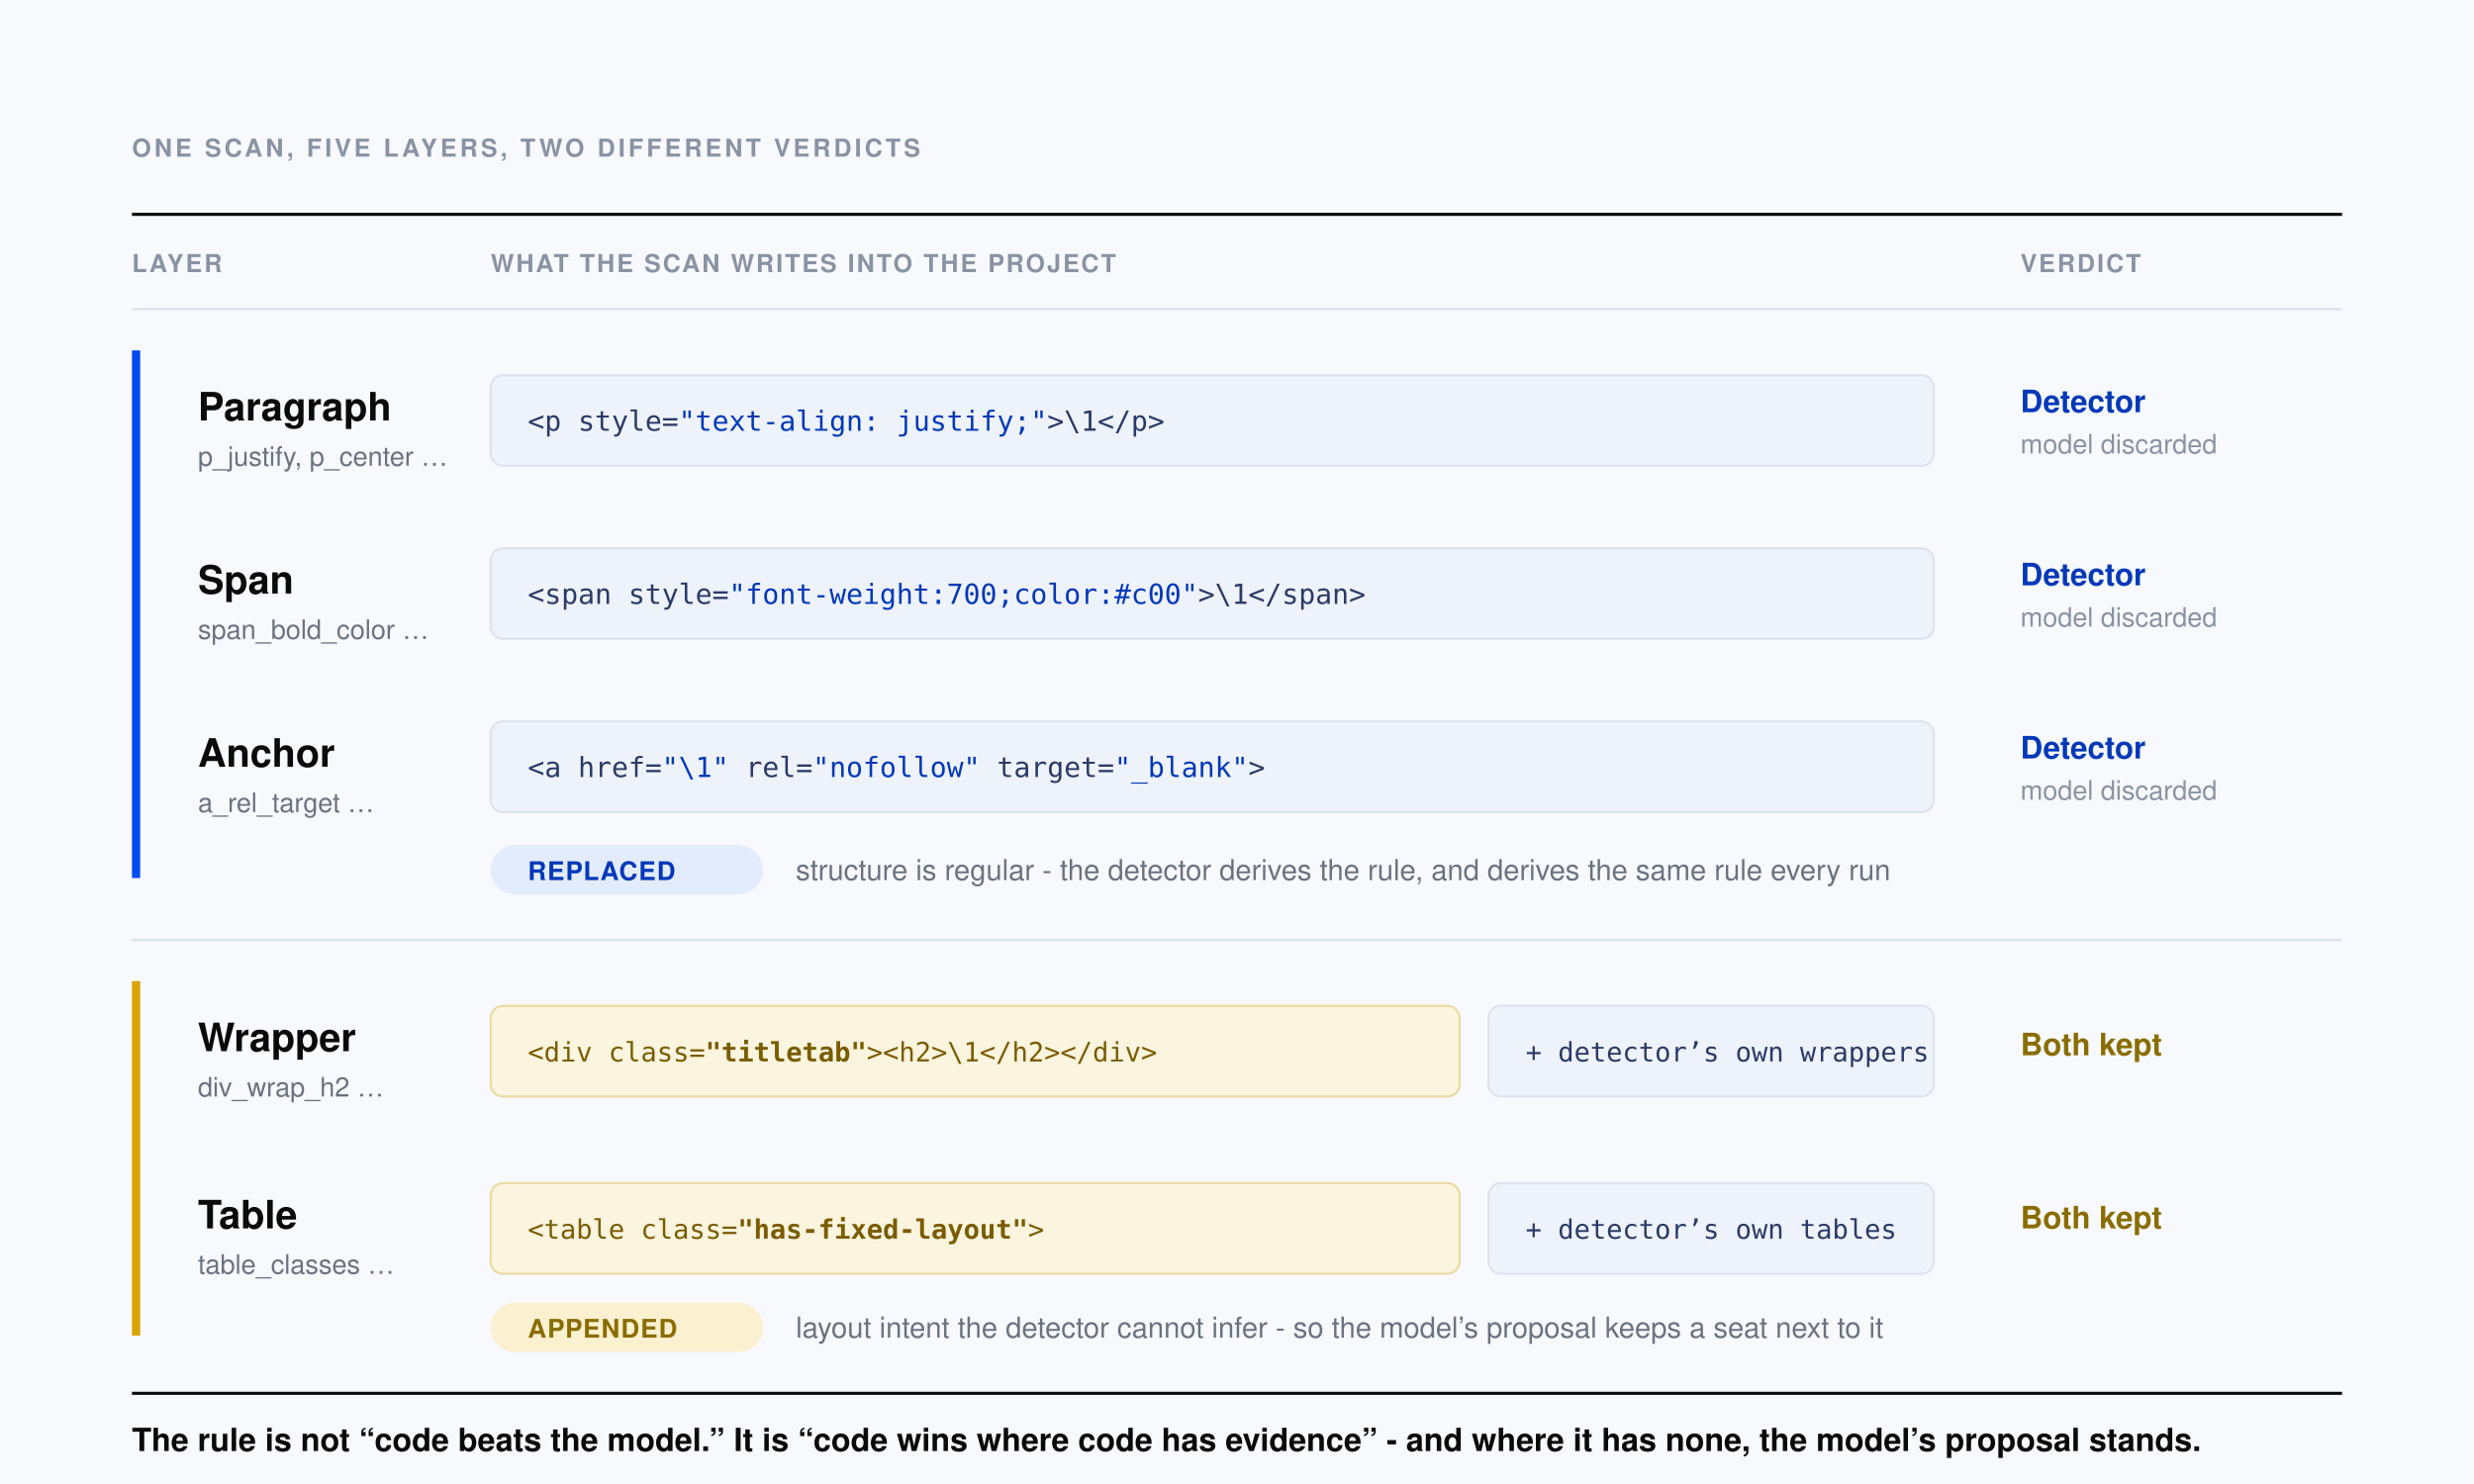
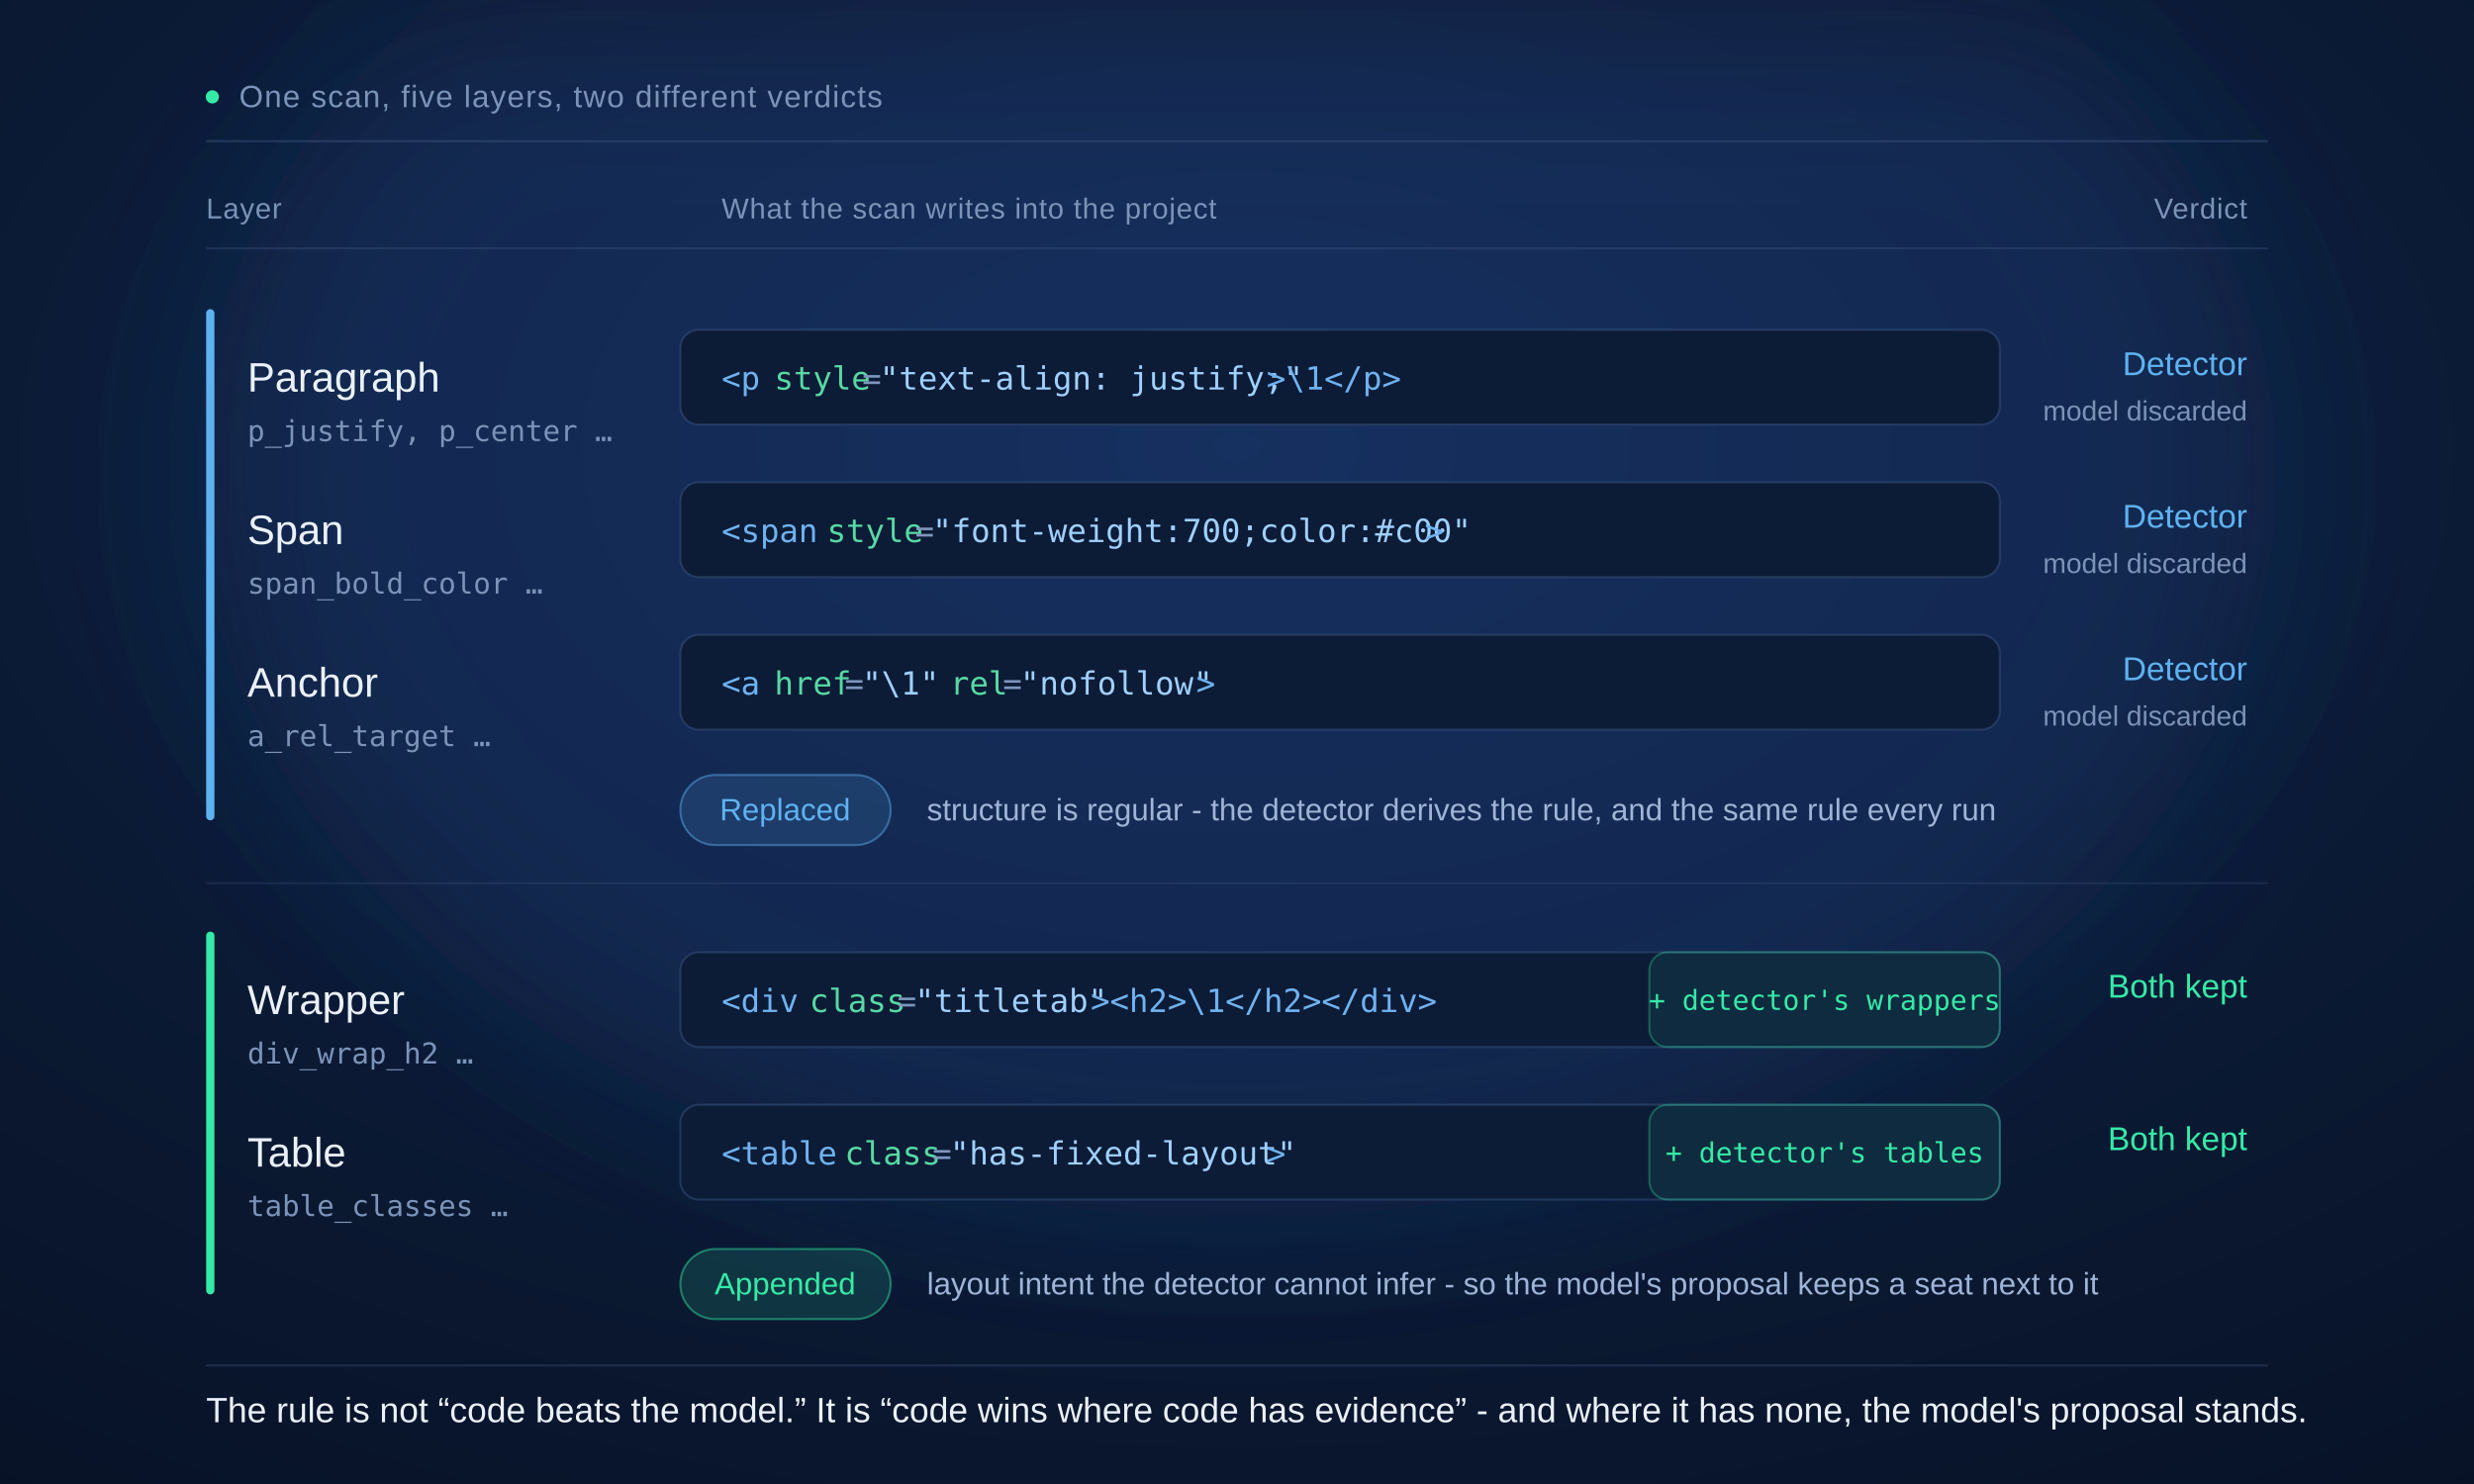
- <svg xmlns="http://www.w3.org/2000/svg" viewBox="0 0 1200 720" role="img" aria-label="Five HTML layers of a scan. Paragraph, span and anchor rules are replaced by the deterministic detector; wrapper and table rules keep the model's proposal alongside the detector's." font-family="Helvetica Neue, Helvetica, Arial, sans-serif">
+ <svg xmlns="http://www.w3.org/2000/svg" viewBox="0 0 1200 720" font-family="Segoe UI, Helvetica Neue, Arial, sans-serif">
  <defs>
-     <style>
-       .mono { font-family: ui-monospace, SFMono-Regular, Menlo, Consolas, monospace; }
-     </style>
+     <radialGradient id="fbg" cx="0.5" cy="0.30" r="1.05">
+       <stop offset="0" stop-color="#12294F" />
+       <stop offset="0.5" stop-color="#0B1A34" />
+       <stop offset="1" stop-color="#060E20" />
+     </radialGradient>
+     <linearGradient id="panel" x1="0" y1="0" x2="0.3" y2="1">
+       <stop offset="0" stop-color="#132848" stop-opacity="0.9" />
+       <stop offset="1" stop-color="#0C1B34" stop-opacity="0.9" />
+     </linearGradient>
+     <linearGradient id="ptop" x1="0" y1="0" x2="0" y2="1">
+       <stop offset="0" stop-color="#FFFFFF" stop-opacity="0.06" />
+       <stop offset="1" stop-color="#FFFFFF" stop-opacity="0" />
+     </linearGradient>
+     <linearGradient id="edtop" x1="0" y1="0" x2="0" y2="1">
+       <stop offset="0" stop-color="#20365C" />
+       <stop offset="1" stop-color="#16294A" />
+     </linearGradient>
+     <linearGradient id="grn" x1="0" y1="0" x2="1" y2="1">
+       <stop offset="0" stop-color="#2AC6F0" />
+       <stop offset="0.55" stop-color="#2E8FEE" />
+       <stop offset="1" stop-color="#35EAA6" />
+     </linearGradient>
+     <filter id="psh" x="-30%" y="-30%" width="160%" height="180%">
+       <feDropShadow dx="0" dy="14" stdDeviation="22" flood-color="#03060F" flood-opacity="0.5" />
+     </filter>
+     <filter id="fsoft" x="-70%" y="-70%" width="240%" height="240%">
+       <feGaussianBlur stdDeviation="46" />
+     </filter>
+     <filter id="fglow" x="-80%" y="-80%" width="260%" height="260%">
+       <feGaussianBlur stdDeviation="5" />
+     </filter>
  </defs>
-   <rect width="1200" height="720" fill="#F7F9FC" />
-   <text x="64" y="76" font-size="12" font-weight="700" fill="#8A93A3" letter-spacing="1.5">ONE SCAN, FIVE LAYERS, TWO DIFFERENT VERDICTS</text>
-   <line x1="64" y1="104" x2="1136" y2="104" stroke="#0A0A0A" stroke-width="1.5" />
-   <text x="64" y="132" font-size="12" font-weight="700" fill="#8A93A3" letter-spacing="1">LAYER</text>
-   <text x="238" y="132" font-size="12" font-weight="700" fill="#8A93A3" letter-spacing="1">WHAT THE SCAN WRITES INTO THE PROJECT</text>
-   <text x="980" y="132" font-size="12" font-weight="700" fill="#8A93A3" letter-spacing="1">VERDICT</text>
-   <line x1="64" y1="150" x2="1136" y2="150" stroke="#DDE3EC" stroke-width="1.25" />
-   <rect x="64" y="170" width="4" height="256" fill="#004AEF" />
-   <text x="96" y="204" font-size="19" font-weight="700" fill="#0A0A0A">Paragraph</text>
-   <text x="96" y="226" font-size="13" fill="#6B7280">p_justify, p_center …</text>
-   <rect x="238" y="182" width="700" height="44" rx="6" fill="#EEF2FA" stroke="#DDE3EC" stroke-width="1" />
-   <text x="256" y="209" class="mono" font-size="13.5" fill="#2B3A67">&lt;p style=<tspan fill="#0038B8">"text-align: justify;"</tspan>&gt;\1&lt;/p&gt;</text>
-   <text x="980" y="200" font-size="15" font-weight="700" fill="#0038B8">Detector</text>
-   <text x="980" y="220" font-size="13" fill="#8A93A3">model discarded</text>
-   <text x="96" y="288" font-size="19" font-weight="700" fill="#0A0A0A">Span</text>
-   <text x="96" y="310" font-size="13" fill="#6B7280">span_bold_color …</text>
-   <rect x="238" y="266" width="700" height="44" rx="6" fill="#EEF2FA" stroke="#DDE3EC" stroke-width="1" />
-   <text x="256" y="293" class="mono" font-size="13.5" fill="#2B3A67">&lt;span style=<tspan fill="#0038B8">"font-weight:700;color:#c00"</tspan>&gt;\1&lt;/span&gt;</text>
-   <text x="980" y="284" font-size="15" font-weight="700" fill="#0038B8">Detector</text>
-   <text x="980" y="304" font-size="13" fill="#8A93A3">model discarded</text>
-   <text x="96" y="372" font-size="19" font-weight="700" fill="#0A0A0A">Anchor</text>
-   <text x="96" y="394" font-size="13" fill="#6B7280">a_rel_target …</text>
-   <rect x="238" y="350" width="700" height="44" rx="6" fill="#EEF2FA" stroke="#DDE3EC" stroke-width="1" />
-   <text x="256" y="377" class="mono" font-size="13.5" fill="#2B3A67">&lt;a href=<tspan fill="#0038B8">"\1"</tspan> rel=<tspan fill="#0038B8">"nofollow"</tspan> target=<tspan fill="#0038B8">"_blank"</tspan>&gt;</text>
-   <text x="980" y="368" font-size="15" font-weight="700" fill="#0038B8">Detector</text>
-   <text x="980" y="388" font-size="13" fill="#8A93A3">model discarded</text>
-   <rect x="238" y="410" width="132" height="24" rx="12" fill="#E3ECFD" />
-   <text x="256" y="427" font-size="12.5" font-weight="700" fill="#0038B8" letter-spacing="0.5">REPLACED</text>
-   <text x="386" y="427" font-size="14" fill="#6B7280">structure is regular - the detector derives the rule, and derives the same rule every run</text>
-   <line x1="64" y1="456" x2="1136" y2="456" stroke="#DDE3EC" stroke-width="1.25" />
-   <rect x="64" y="476" width="4" height="172" fill="#D9A400" />
-   <text x="96" y="510" font-size="19" font-weight="700" fill="#0A0A0A">Wrapper</text>
-   <text x="96" y="532" font-size="13" fill="#6B7280">div_wrap_h2 …</text>
-   <rect x="238" y="488" width="470" height="44" rx="6" fill="#FBF4DE" stroke="#EBD9A0" stroke-width="1" />
-   <text x="256" y="515" class="mono" font-size="13" fill="#7A5C00">&lt;div class=<tspan font-weight="700">"titletab"</tspan>&gt;&lt;h2&gt;\1&lt;/h2&gt;&lt;/div&gt;</text>
-   <rect x="722" y="488" width="216" height="44" rx="6" fill="#EEF2FA" stroke="#DDE3EC" stroke-width="1" />
-   <text x="740" y="515" class="mono" font-size="13" fill="#2B3A67">+ detector’s own wrappers</text>
-   <text x="980" y="512" font-size="15" font-weight="700" fill="#8A6D00">Both kept</text>
-   <text x="96" y="596" font-size="19" font-weight="700" fill="#0A0A0A">Table</text>
-   <text x="96" y="618" font-size="13" fill="#6B7280">table_classes …</text>
-   <rect x="238" y="574" width="470" height="44" rx="6" fill="#FBF4DE" stroke="#EBD9A0" stroke-width="1" />
-   <text x="256" y="601" class="mono" font-size="13" fill="#7A5C00">&lt;table class=<tspan font-weight="700">"has-fixed-layout"</tspan>&gt;</text>
-   <rect x="722" y="574" width="216" height="44" rx="6" fill="#EEF2FA" stroke="#DDE3EC" stroke-width="1" />
-   <text x="740" y="601" class="mono" font-size="13" fill="#2B3A67">+ detector’s own tables</text>
-   <text x="980" y="596" font-size="15" font-weight="700" fill="#8A6D00">Both kept</text>
-   <rect x="238" y="632" width="132" height="24" rx="12" fill="#FBF0D0" />
-   <text x="256" y="649" font-size="12.5" font-weight="700" fill="#8A6D00" letter-spacing="0.5">APPENDED</text>
-   <text x="386" y="649" font-size="14" fill="#6B7280">layout intent the detector cannot infer - so the model’s proposal keeps a seat next to it</text>
-   <line x1="64" y1="676" x2="1136" y2="676" stroke="#0A0A0A" stroke-width="1.5" />
-   <text x="64" y="704" font-size="15.5" font-weight="700" fill="#0A0A0A">The rule is not “code beats the model.” It is “code wins where code has evidence” - and where it has none, the model’s proposal stands.</text>
+   <rect width="1200" height="720" fill="url(#fbg)" />
+   <ellipse cx="600.0" cy="230.4" rx="504.0" ry="360.0" fill="#1B4488" fill-opacity="0.28" filter="url(#fsoft)" />
+   <circle cx="103" cy="47" r="3.2" fill="#35EAA6" />
+   <text x="116.0" y="52.0" font-size="15" font-weight="400" fill="#7C93B8" fill-opacity="1.0" letter-spacing="0.6" font-family="Segoe UI, Helvetica Neue, Arial, sans-serif">One scan, five layers, two different verdicts</text>
+   <rect x="100" y="68" width="1000" height="1" fill="#3A527E" fill-opacity="0.5" />
+   <text x="100.0" y="106.0" font-size="14" font-weight="400" fill="#7C93B8" fill-opacity="1.0" letter-spacing="0.4" font-family="Segoe UI, Helvetica Neue, Arial, sans-serif">Layer</text>
+   <text x="350.0" y="106.0" font-size="14" font-weight="400" fill="#7C93B8" fill-opacity="1.0" letter-spacing="0.4" font-family="Segoe UI, Helvetica Neue, Arial, sans-serif">What the scan writes into the project</text>
+   <text x="1090.0" y="106.0" font-size="14" font-weight="400" fill="#7C93B8" fill-opacity="1.0" text-anchor="end" letter-spacing="0.4" font-family="Segoe UI, Helvetica Neue, Arial, sans-serif">Verdict</text>
+   <rect x="100" y="120" width="1000" height="1" fill="#3A527E" fill-opacity="0.4" />
+   <rect x="100" y="150" width="4" height="248" rx="2" fill="#5FB2F0" />
+   <text x="120.0" y="190.0" font-size="20" font-weight="400" fill="#EAF1FB" fill-opacity="1.0" font-family="Segoe UI, Helvetica Neue, Arial, sans-serif">Paragraph</text>
+   <text x="120.0" y="214.0" font-size="14" font-weight="400" fill="#7C93B8" fill-opacity="1.0" font-family="Consolas, ui-monospace, Menlo, monospace">p_justify, p_center …</text>
+   <rect x="330" y="160" width="640" height="46" rx="9" fill="#0C1B36" stroke="#3A527E" stroke-opacity="0.5" stroke-width="1" />
+   <text x="350.0" y="189.0" font-size="15.5" fill="#6FB2F0" font-family="Consolas, ui-monospace, Menlo, monospace" xml:space="preserve">&lt;p </text>
+   <text x="375.6" y="189.0" font-size="15.5" fill="#57D9A3" font-family="Consolas, ui-monospace, Menlo, monospace" xml:space="preserve">style</text>
+   <text x="418.2" y="189.0" font-size="15.5" fill="#7E96BC" font-family="Consolas, ui-monospace, Menlo, monospace" xml:space="preserve">=</text>
+   <text x="426.7" y="189.0" font-size="15.5" fill="#9FD0FF" font-family="Consolas, ui-monospace, Menlo, monospace" xml:space="preserve">"text-align: justify;"</text>
+   <text x="614.3" y="189.0" font-size="15.5" fill="#6FB2F0" font-family="Consolas, ui-monospace, Menlo, monospace" xml:space="preserve">&gt;\1&lt;/p&gt;</text>
+   <text x="1090.0" y="182.0" font-size="16" font-weight="400" fill="#5FB2F0" fill-opacity="1.0" text-anchor="end" font-family="Segoe UI, Helvetica Neue, Arial, sans-serif">Detector</text>
+   <text x="1090.0" y="204.0" font-size="13.5" font-weight="400" fill="#7C93B8" fill-opacity="1.0" text-anchor="end" font-family="Segoe UI, Helvetica Neue, Arial, sans-serif">model discarded</text>
+   <text x="120.0" y="264.0" font-size="20" font-weight="400" fill="#EAF1FB" fill-opacity="1.0" font-family="Segoe UI, Helvetica Neue, Arial, sans-serif">Span</text>
+   <text x="120.0" y="288.0" font-size="14" font-weight="400" fill="#7C93B8" fill-opacity="1.0" font-family="Consolas, ui-monospace, Menlo, monospace">span_bold_color …</text>
+   <rect x="330" y="234" width="640" height="46" rx="9" fill="#0C1B36" stroke="#3A527E" stroke-opacity="0.5" stroke-width="1" />
+   <text x="350.0" y="263.0" font-size="15.5" fill="#6FB2F0" font-family="Consolas, ui-monospace, Menlo, monospace" xml:space="preserve">&lt;span </text>
+   <text x="401.1" y="263.0" font-size="15.5" fill="#57D9A3" font-family="Consolas, ui-monospace, Menlo, monospace" xml:space="preserve">style</text>
+   <text x="443.8" y="263.0" font-size="15.5" fill="#7E96BC" font-family="Consolas, ui-monospace, Menlo, monospace" xml:space="preserve">=</text>
+   <text x="452.3" y="263.0" font-size="15.5" fill="#9FD0FF" font-family="Consolas, ui-monospace, Menlo, monospace" xml:space="preserve">"font-weight:700;color:#c00"</text>
+   <text x="691.0" y="263.0" font-size="15.5" fill="#6FB2F0" font-family="Consolas, ui-monospace, Menlo, monospace" xml:space="preserve">&gt;</text>
+   <text x="1090.0" y="256.0" font-size="16" font-weight="400" fill="#5FB2F0" fill-opacity="1.0" text-anchor="end" font-family="Segoe UI, Helvetica Neue, Arial, sans-serif">Detector</text>
+   <text x="1090.0" y="278.0" font-size="13.5" font-weight="400" fill="#7C93B8" fill-opacity="1.0" text-anchor="end" font-family="Segoe UI, Helvetica Neue, Arial, sans-serif">model discarded</text>
+   <text x="120.0" y="338.0" font-size="20" font-weight="400" fill="#EAF1FB" fill-opacity="1.0" font-family="Segoe UI, Helvetica Neue, Arial, sans-serif">Anchor</text>
+   <text x="120.0" y="362.0" font-size="14" font-weight="400" fill="#7C93B8" fill-opacity="1.0" font-family="Consolas, ui-monospace, Menlo, monospace">a_rel_target …</text>
+   <rect x="330" y="308" width="640" height="46" rx="9" fill="#0C1B36" stroke="#3A527E" stroke-opacity="0.5" stroke-width="1" />
+   <text x="350.0" y="337.0" font-size="15.5" fill="#6FB2F0" font-family="Consolas, ui-monospace, Menlo, monospace" xml:space="preserve">&lt;a </text>
+   <text x="375.6" y="337.0" font-size="15.5" fill="#57D9A3" font-family="Consolas, ui-monospace, Menlo, monospace" xml:space="preserve">href</text>
+   <text x="409.7" y="337.0" font-size="15.5" fill="#7E96BC" font-family="Consolas, ui-monospace, Menlo, monospace" xml:space="preserve">=</text>
+   <text x="418.2" y="337.0" font-size="15.5" fill="#9FD0FF" font-family="Consolas, ui-monospace, Menlo, monospace" xml:space="preserve">"\1" </text>
+   <text x="460.8" y="337.0" font-size="15.5" fill="#57D9A3" font-family="Consolas, ui-monospace, Menlo, monospace" xml:space="preserve">rel</text>
+   <text x="486.4" y="337.0" font-size="15.5" fill="#7E96BC" font-family="Consolas, ui-monospace, Menlo, monospace" xml:space="preserve">=</text>
+   <text x="494.9" y="337.0" font-size="15.5" fill="#9FD0FF" font-family="Consolas, ui-monospace, Menlo, monospace" xml:space="preserve">"nofollow"</text>
+   <text x="580.2" y="337.0" font-size="15.5" fill="#6FB2F0" font-family="Consolas, ui-monospace, Menlo, monospace" xml:space="preserve">&gt;</text>
+   <text x="1090.0" y="330.0" font-size="16" font-weight="400" fill="#5FB2F0" fill-opacity="1.0" text-anchor="end" font-family="Segoe UI, Helvetica Neue, Arial, sans-serif">Detector</text>
+   <text x="1090.0" y="352.0" font-size="13.5" font-weight="400" fill="#7C93B8" fill-opacity="1.0" text-anchor="end" font-family="Segoe UI, Helvetica Neue, Arial, sans-serif">model discarded</text>
+   <rect x="330" y="376" width="102" height="34" rx="17" fill="#5FB2F0" fill-opacity="0.14" stroke="#5FB2F0" stroke-opacity="0.45" stroke-width="1" />
+   <text x="380.8" y="398.0" font-size="15" font-weight="400" fill="#5FB2F0" fill-opacity="1.0" text-anchor="middle" font-family="Segoe UI, Helvetica Neue, Arial, sans-serif">Replaced</text>
+   <text x="449.6" y="398.0" font-size="15" font-weight="400" fill="#9FB4D6" fill-opacity="1.0" font-family="Segoe UI, Helvetica Neue, Arial, sans-serif">structure is regular - the detector derives the rule, and the same rule every run</text>
+   <rect x="100" y="428" width="1000" height="1" fill="#3A527E" fill-opacity="0.3" />
+   <rect x="100" y="452" width="4" height="176" rx="2" fill="#35EAA6" />
+   <text x="120.0" y="492.0" font-size="20" font-weight="400" fill="#EAF1FB" fill-opacity="1.0" font-family="Segoe UI, Helvetica Neue, Arial, sans-serif">Wrapper</text>
+   <text x="120.0" y="516.0" font-size="14" font-weight="400" fill="#7C93B8" fill-opacity="1.0" font-family="Consolas, ui-monospace, Menlo, monospace">div_wrap_h2 …</text>
+   <rect x="330" y="462" width="640" height="46" rx="9" fill="#0C1B36" stroke="#3A527E" stroke-opacity="0.5" stroke-width="1" />
+   <text x="350.0" y="491.0" font-size="15.5" fill="#6FB2F0" font-family="Consolas, ui-monospace, Menlo, monospace" xml:space="preserve">&lt;div </text>
+   <text x="392.6" y="491.0" font-size="15.5" fill="#57D9A3" font-family="Consolas, ui-monospace, Menlo, monospace" xml:space="preserve">class</text>
+   <text x="435.2" y="491.0" font-size="15.5" fill="#7E96BC" font-family="Consolas, ui-monospace, Menlo, monospace" xml:space="preserve">=</text>
+   <text x="443.8" y="491.0" font-size="15.5" fill="#9FD0FF" font-family="Consolas, ui-monospace, Menlo, monospace" xml:space="preserve">"titletab"</text>
+   <text x="529.0" y="491.0" font-size="15.5" fill="#6FB2F0" font-family="Consolas, ui-monospace, Menlo, monospace" xml:space="preserve">&gt;&lt;h2&gt;\1&lt;/h2&gt;&lt;/div&gt;</text>
+   <text x="1090.0" y="484.0" font-size="16" font-weight="400" fill="#35EAA6" fill-opacity="1.0" text-anchor="end" font-family="Segoe UI, Helvetica Neue, Arial, sans-serif">Both kept</text>
+   <text x="1090.0" y="506.0" font-size="13.5" font-weight="400" fill="#7C93B8" fill-opacity="1.0" text-anchor="end" font-family="Segoe UI, Helvetica Neue, Arial, sans-serif" />
+   <rect x="800" y="462" width="170" height="46" rx="9" fill="#35EAA6" fill-opacity="0.08" stroke="#35EAA6" stroke-opacity="0.3" stroke-width="1" />
+   <text x="885.0" y="490.0" font-size="13.5" font-weight="400" fill="#35EAA6" fill-opacity="1.0" text-anchor="middle" font-family="Consolas, ui-monospace, Menlo, monospace">+ detector's wrappers</text>
+   <text x="120.0" y="566.0" font-size="20" font-weight="400" fill="#EAF1FB" fill-opacity="1.0" font-family="Segoe UI, Helvetica Neue, Arial, sans-serif">Table</text>
+   <text x="120.0" y="590.0" font-size="14" font-weight="400" fill="#7C93B8" fill-opacity="1.0" font-family="Consolas, ui-monospace, Menlo, monospace">table_classes …</text>
+   <rect x="330" y="536" width="640" height="46" rx="9" fill="#0C1B36" stroke="#3A527E" stroke-opacity="0.5" stroke-width="1" />
+   <text x="350.0" y="565.0" font-size="15.5" fill="#6FB2F0" font-family="Consolas, ui-monospace, Menlo, monospace" xml:space="preserve">&lt;table </text>
+   <text x="409.7" y="565.0" font-size="15.5" fill="#57D9A3" font-family="Consolas, ui-monospace, Menlo, monospace" xml:space="preserve">class</text>
+   <text x="452.3" y="565.0" font-size="15.5" fill="#7E96BC" font-family="Consolas, ui-monospace, Menlo, monospace" xml:space="preserve">=</text>
+   <text x="460.8" y="565.0" font-size="15.5" fill="#9FD0FF" font-family="Consolas, ui-monospace, Menlo, monospace" xml:space="preserve">"has-fixed-layout"</text>
+   <text x="614.3" y="565.0" font-size="15.5" fill="#6FB2F0" font-family="Consolas, ui-monospace, Menlo, monospace" xml:space="preserve">&gt;</text>
+   <text x="1090.0" y="558.0" font-size="16" font-weight="400" fill="#35EAA6" fill-opacity="1.0" text-anchor="end" font-family="Segoe UI, Helvetica Neue, Arial, sans-serif">Both kept</text>
+   <text x="1090.0" y="580.0" font-size="13.5" font-weight="400" fill="#7C93B8" fill-opacity="1.0" text-anchor="end" font-family="Segoe UI, Helvetica Neue, Arial, sans-serif" />
+   <rect x="800" y="536" width="170" height="46" rx="9" fill="#35EAA6" fill-opacity="0.08" stroke="#35EAA6" stroke-opacity="0.3" stroke-width="1" />
+   <text x="885.0" y="564.0" font-size="13.5" font-weight="400" fill="#35EAA6" fill-opacity="1.0" text-anchor="middle" font-family="Consolas, ui-monospace, Menlo, monospace">+ detector's tables</text>
+   <rect x="330" y="606" width="102" height="34" rx="17" fill="#35EAA6" fill-opacity="0.14" stroke="#35EAA6" stroke-opacity="0.45" stroke-width="1" />
+   <text x="380.8" y="628.0" font-size="15" font-weight="400" fill="#35EAA6" fill-opacity="1.0" text-anchor="middle" font-family="Segoe UI, Helvetica Neue, Arial, sans-serif">Appended</text>
+   <text x="449.6" y="628.0" font-size="15" font-weight="400" fill="#9FB4D6" fill-opacity="1.0" font-family="Segoe UI, Helvetica Neue, Arial, sans-serif">layout intent the detector cannot infer - so the model's proposal keeps a seat next to it</text>
+   <rect x="100" y="662" width="1000" height="1" fill="#3A527E" fill-opacity="0.4" />
+   <text x="100.0" y="690.0" font-size="17" font-weight="400" fill="#EAF1FB" fill-opacity="1.0" font-family="Segoe UI, Helvetica Neue, Arial, sans-serif">The rule is not “code beats the model.” It is “code wins where code has evidence” - and where it has none, the model's proposal stands.</text>
</svg>
